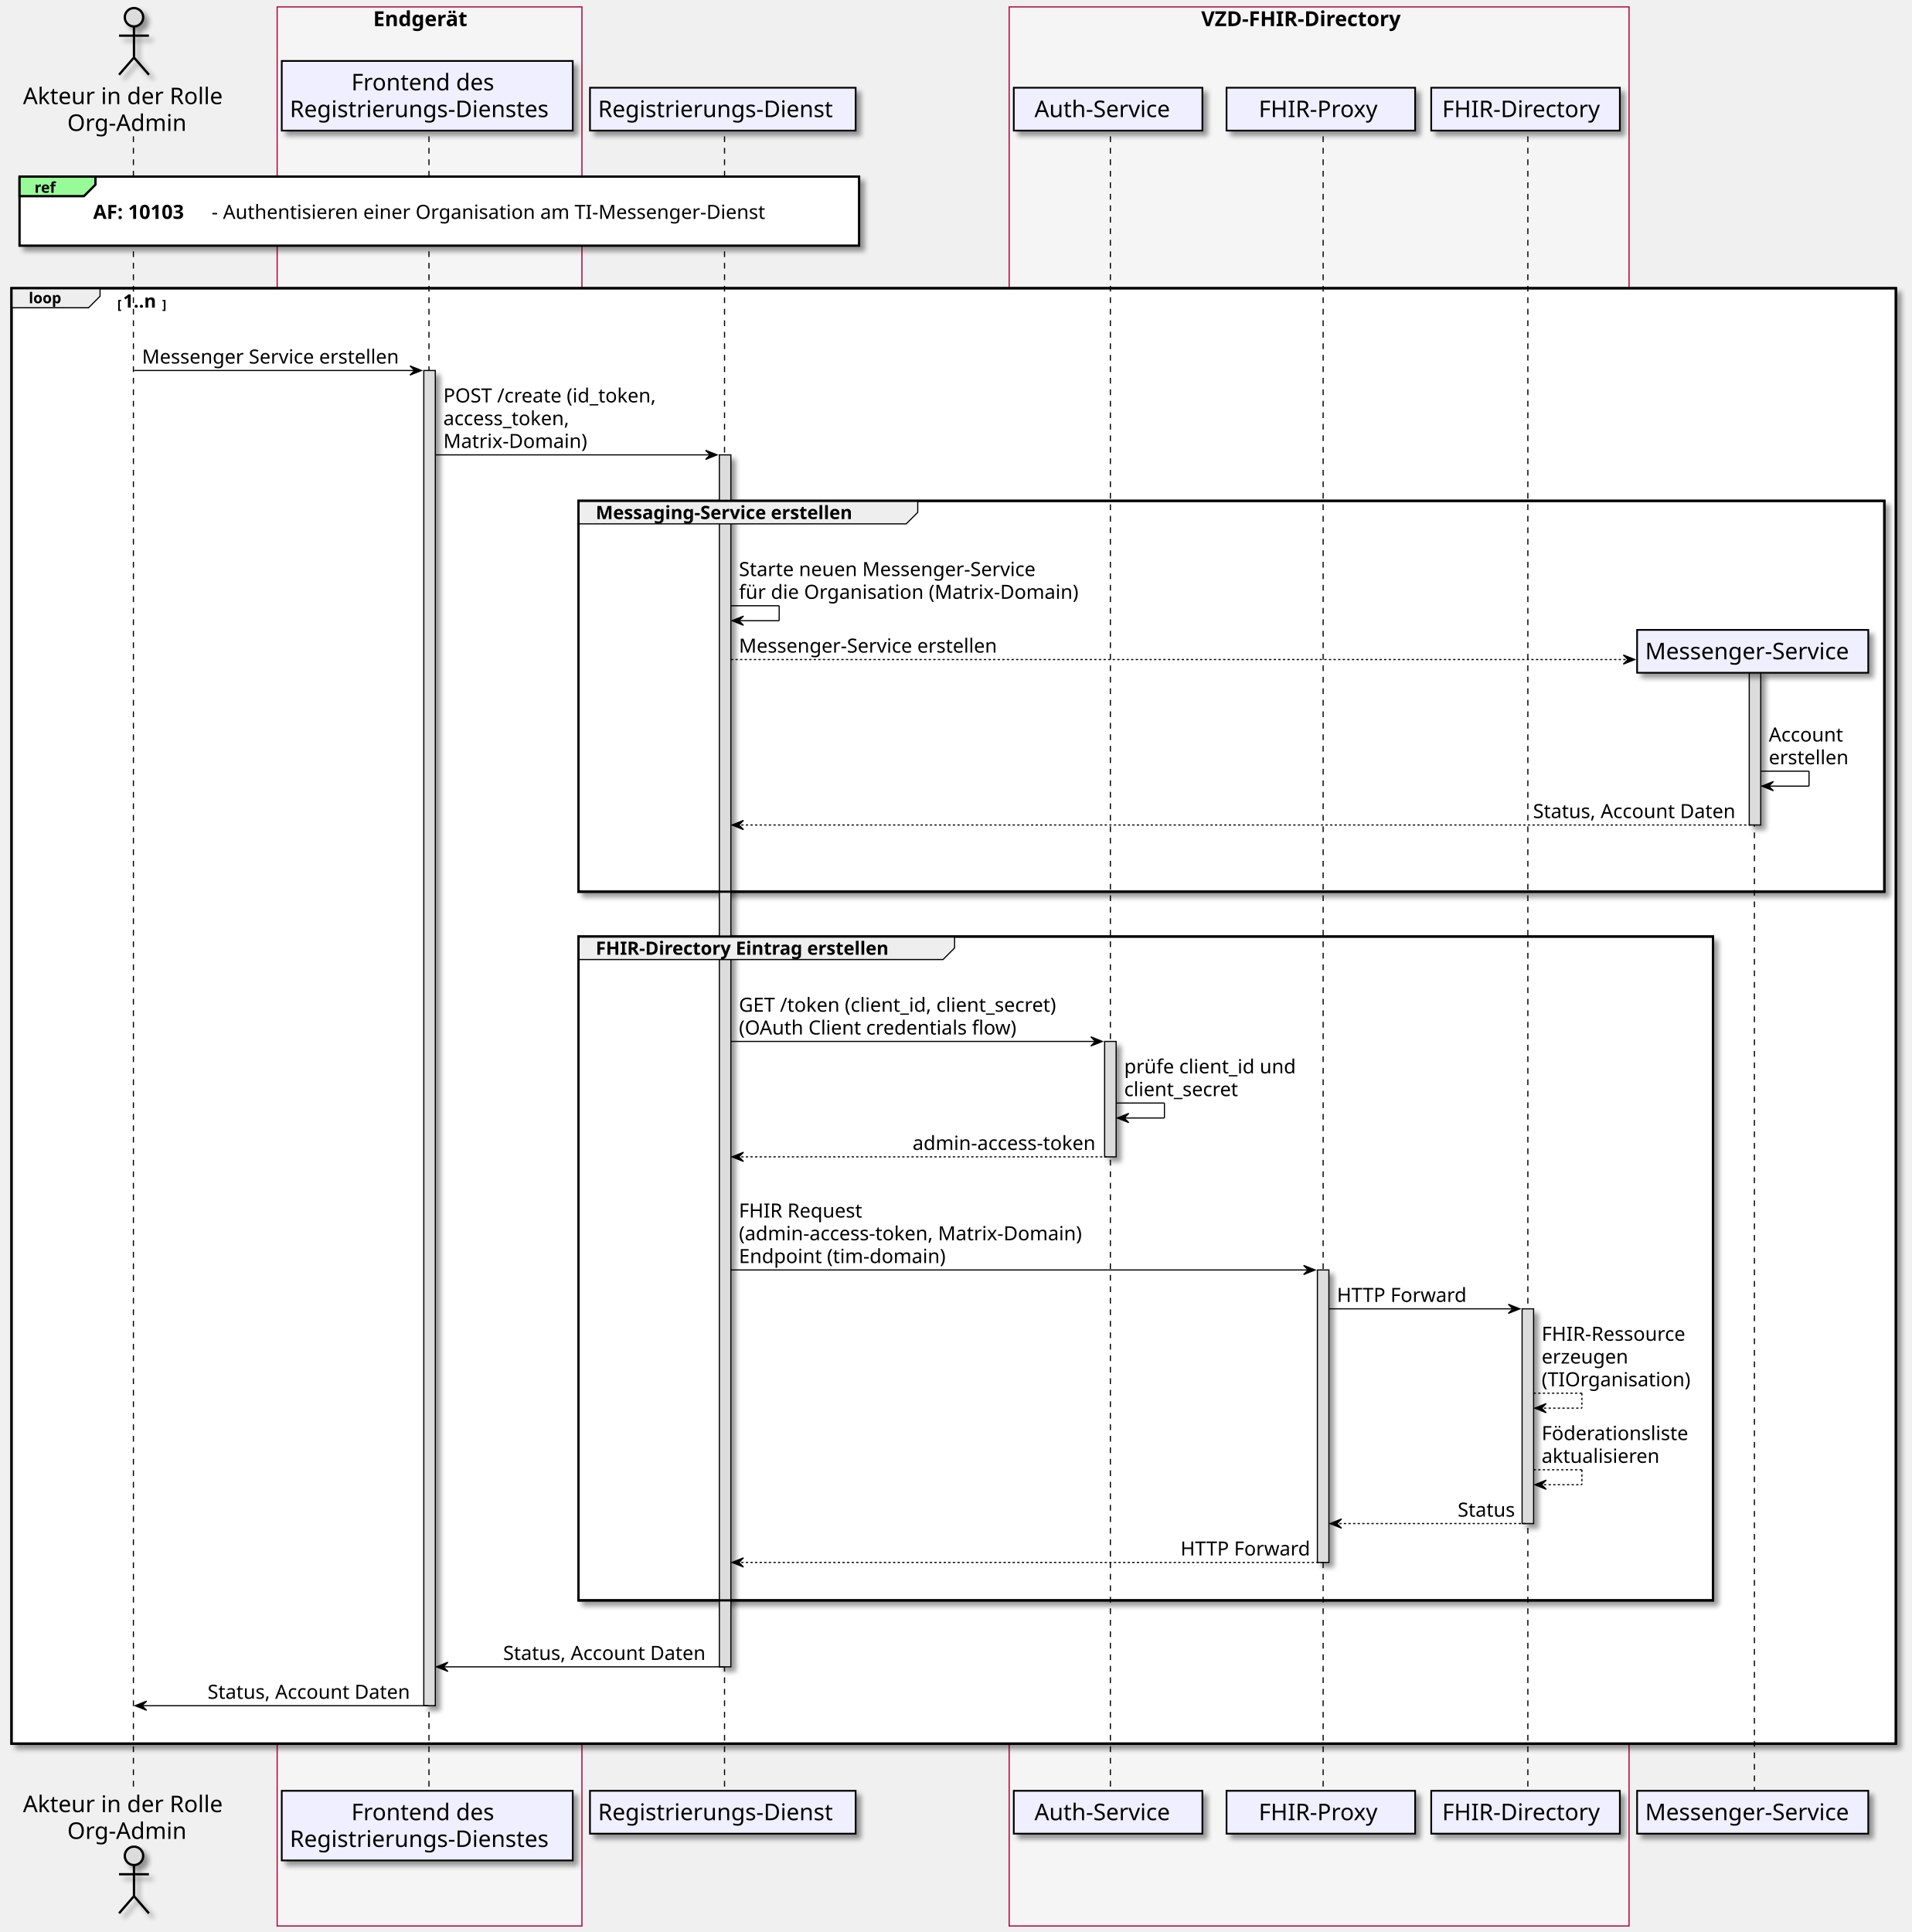
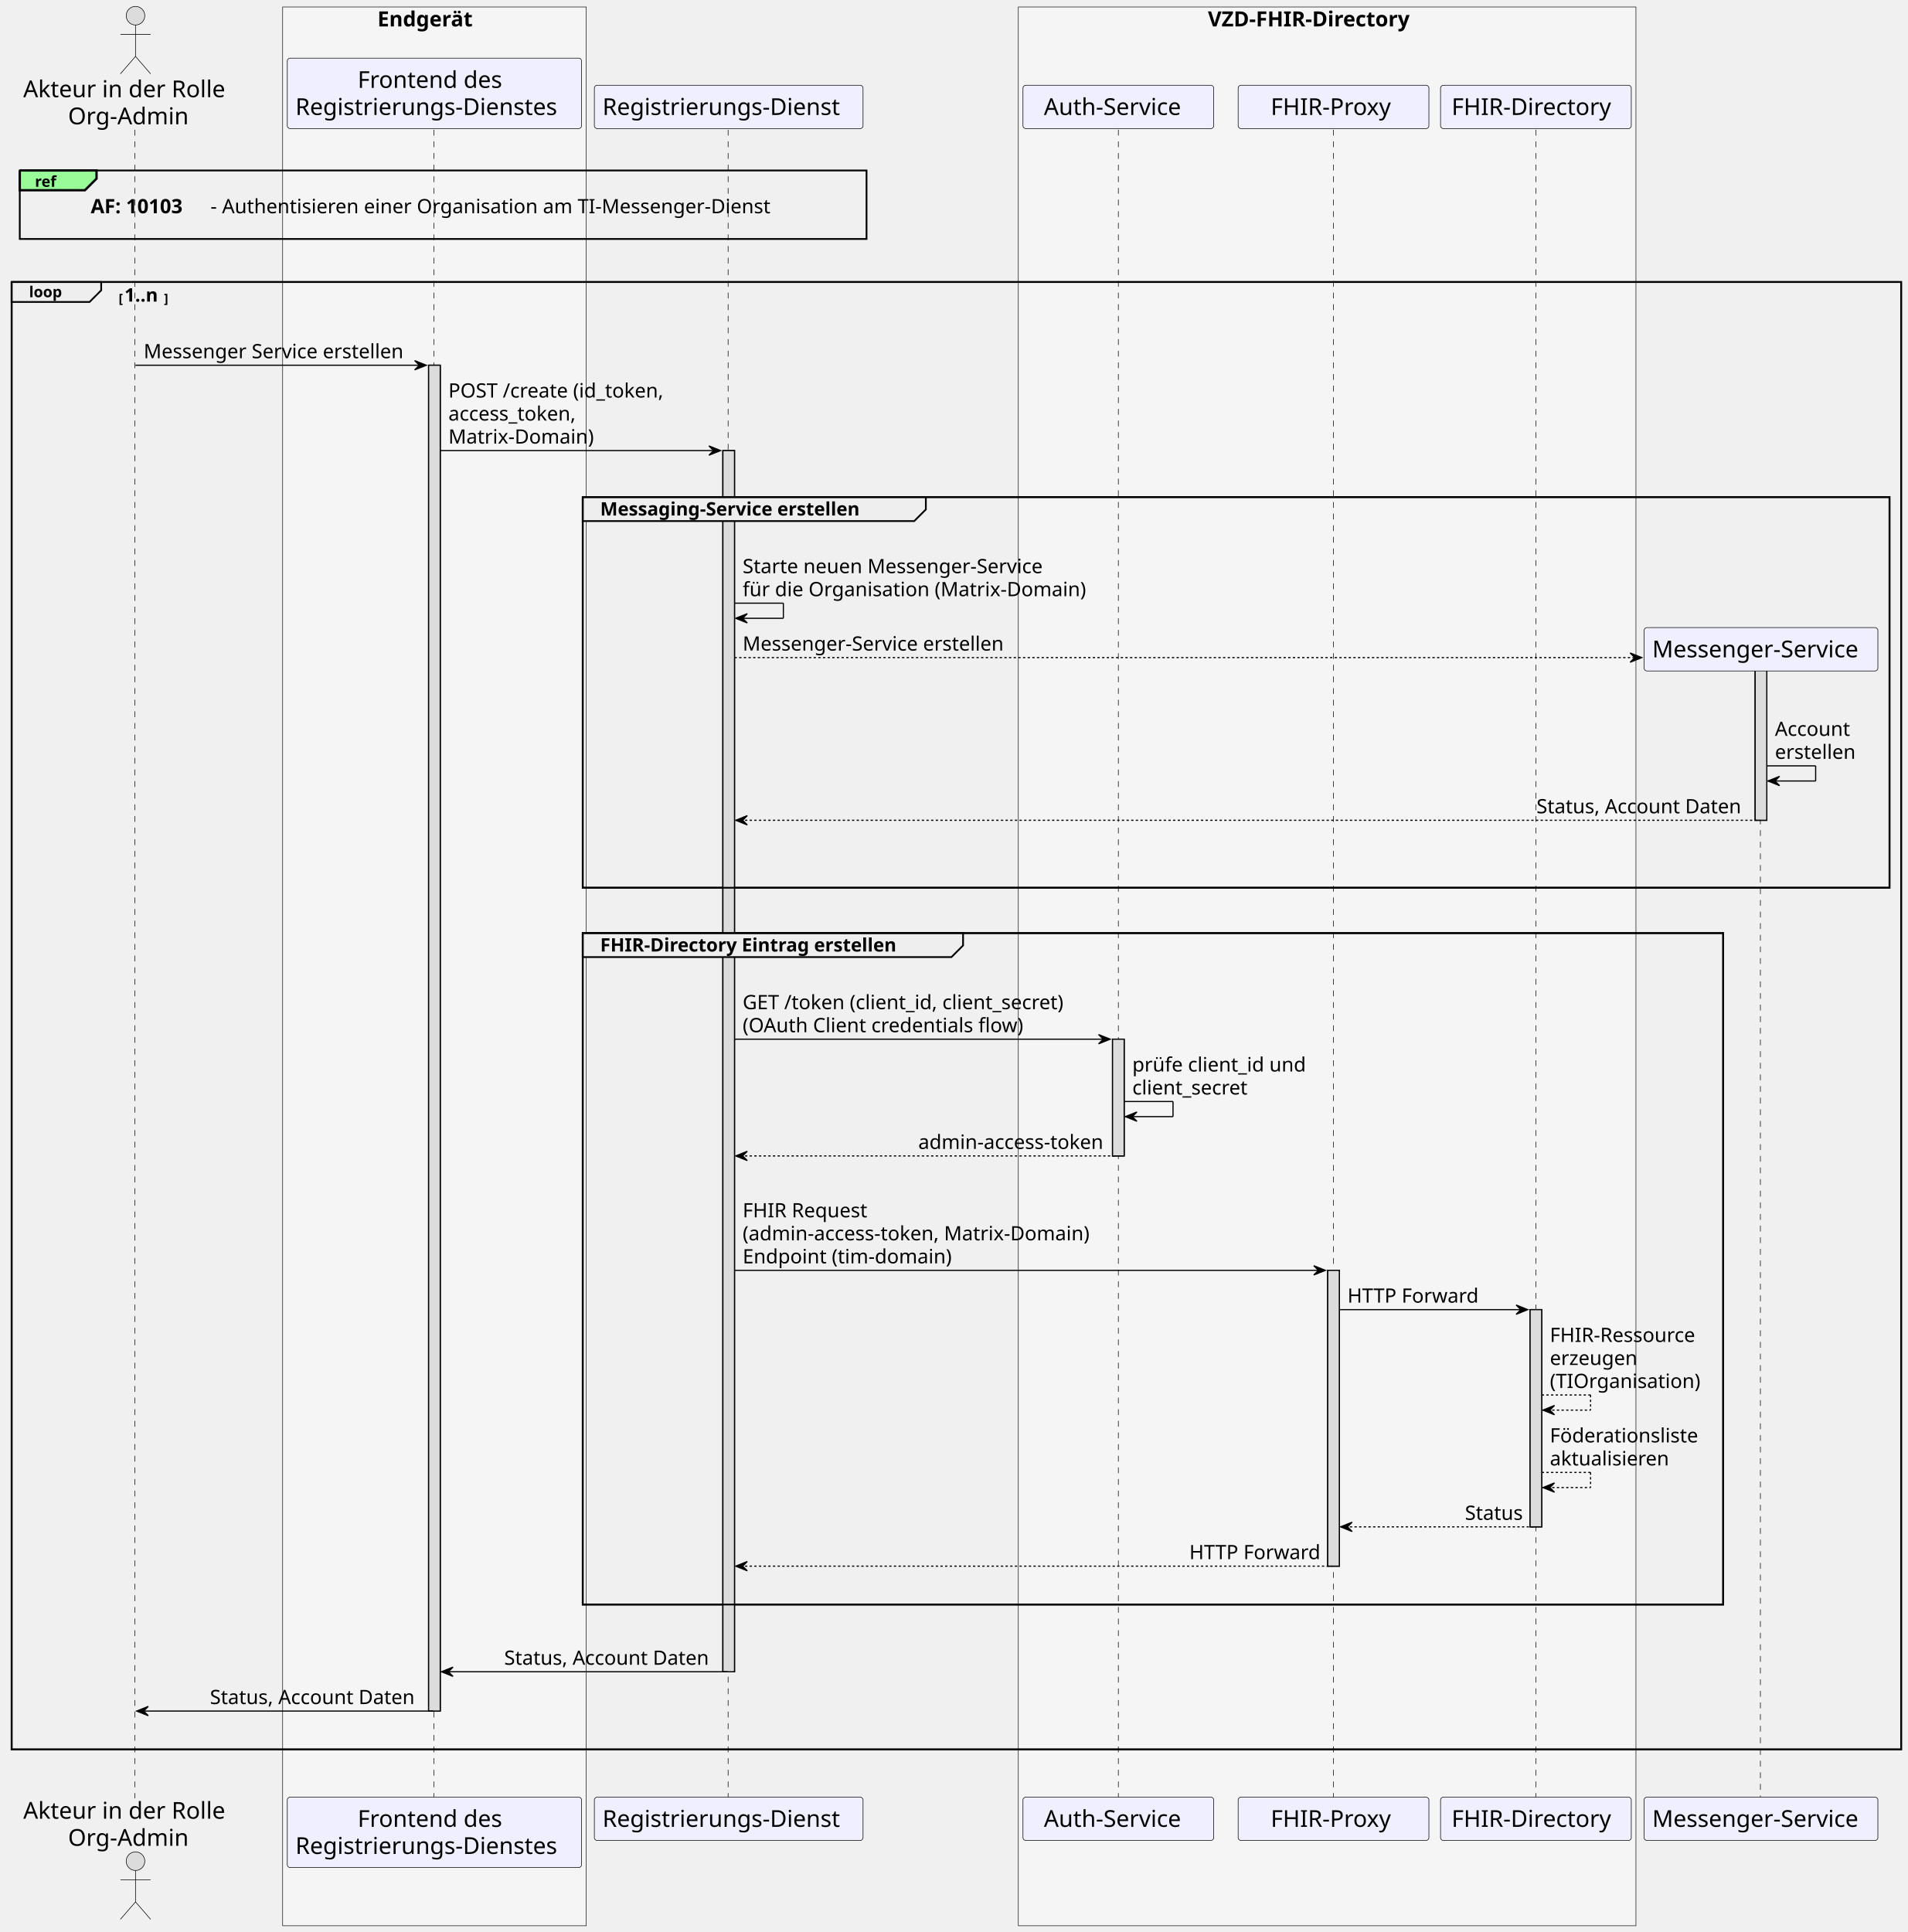
- <svg xmlns="http://www.w3.org/2000/svg" contentScriptType="application/ecmascript" contentStyleType="text/css" height="1680px" preserveAspectRatio="none" style="width:1662px;height:1680px;background:#FFFFFF;" version="1.1" viewBox="0 0 1662 1680" width="1662px" zoomAndPan="magnify">
-   <defs>
-     <filter height="300%" id="f7dx3w3214qzn" width="300%" x="-1" y="-1">
-       <feGaussianBlur result="blurOut" stdDeviation="2.0" />
-       <feColorMatrix in="blurOut" result="blurOut2" type="matrix" values="0 0 0 0 0 0 0 0 0 0 0 0 0 0 0 0 0 0 .4 0" />
-       <feOffset dx="4.0" dy="4.0" in="blurOut2" result="blurOut3" />
-       <feBlend in="SourceGraphic" in2="blurOut3" mode="normal" />
-     </filter>
-   </defs>
+ <svg xmlns="http://www.w3.org/2000/svg" contentStyleType="text/css" height="1661px" preserveAspectRatio="none" style="width:1640px;height:1661px;background:#FFFFFF;" version="1.1" viewBox="0 0 1640 1661" width="1640px" zoomAndPan="magnify">
+   <defs />
  <g>
-     <rect fill="#F5F5F5" height="1668.773" style="stroke:#A80036;stroke-width:1.0;" width="265" x="241" y="6" />
+     <rect fill="#F5F5F5" height="1649.609" style="stroke:#181818;stroke-width:0.5;" width="261" x="243" y="6" />
    <text fill="#000000" font-family="sans-serif" font-size="18" font-weight="bold" lengthAdjust="spacing" textLength="93" x="324.5" y="22.708">Endgerät</text>
-     <text fill="#000000" font-family="sans-serif" font-size="13" font-weight="bold" lengthAdjust="spacing" textLength="0" x="422.5" y="23.887" />
-     <rect fill="#F5F5F5" height="1668.773" style="stroke:#A80036;stroke-width:1.0;" width="539" x="877.5" y="6" />
-     <text fill="#000000" font-family="sans-serif" font-size="18" font-weight="bold" lengthAdjust="spacing" textLength="200" x="1044.5" y="22.708">VZD-FHIR-Directory</text>
-     <text fill="#000000" font-family="sans-serif" font-size="13" font-weight="bold" lengthAdjust="spacing" textLength="0" x="1249.5" y="23.887" />
-     <rect fill="#DCDCDC" filter="url(#f7dx3w3214qzn)" height="1161.047" style="stroke:#000000;stroke-width:1.0;" width="10" x="368.5" y="322.164" />
-     <rect fill="#DCDCDC" filter="url(#f7dx3w3214qzn)" height="1053.891" style="stroke:#000000;stroke-width:1.0;" width="10" x="625.5" y="395.531" />
-     <rect fill="#DCDCDC" filter="url(#f7dx3w3214qzn)" height="100.367" style="stroke:#000000;stroke-width:1.0;" width="10" x="960.5" y="905.586" />
-     <rect fill="#DCDCDC" filter="url(#f7dx3w3214qzn)" height="254.312" style="stroke:#000000;stroke-width:1.0;" width="10" x="1145.5" y="1104.32" />
-     <rect fill="#DCDCDC" filter="url(#f7dx3w3214qzn)" height="186.734" style="stroke:#000000;stroke-width:1.0;" width="10" x="1323.5" y="1138.109" />
-     <rect fill="#DCDCDC" filter="url(#f7dx3w3214qzn)" height="133.859" style="stroke:#000000;stroke-width:1.0;" width="10" x="1521" y="583.523" />
-     <rect fill="#FFFFFF" filter="url(#f7dx3w3214qzn)" height="1265.594" style="stroke:#000000;stroke-width:2.0;" width="1638.5" x="10" y="250.617" />
-     <rect fill="#FFFFFF" filter="url(#f7dx3w3214qzn)" height="339.852" style="stroke:#000000;stroke-width:2.0;" width="1135.5" x="503" y="435.531" />
-     <rect fill="#FFFFFF" filter="url(#f7dx3w3214qzn)" height="577.25" style="stroke:#000000;stroke-width:2.0;" width="986.5" x="503" y="814.383" />
-     <line style="stroke:#000000;stroke-width:1.0;stroke-dasharray:5.0,5.0;" x1="116" x2="116" y1="118.562" y2="1558.211" />
-     <line style="stroke:#000000;stroke-width:1.0;stroke-dasharray:5.0,5.0;" x1="373" x2="373" y1="118.562" y2="1558.211" />
-     <line style="stroke:#000000;stroke-width:1.0;stroke-dasharray:5.0,5.0;" x1="630" x2="630" y1="118.562" y2="1558.211" />
-     <line style="stroke:#000000;stroke-width:1.0;stroke-dasharray:5.0,5.0;" x1="965.5" x2="965.5" y1="118.562" y2="1558.211" />
-     <line style="stroke:#000000;stroke-width:1.0;stroke-dasharray:5.0,5.0;" x1="1150.5" x2="1150.5" y1="118.562" y2="1558.211" />
-     <line style="stroke:#000000;stroke-width:1.0;stroke-dasharray:5.0,5.0;" x1="1328.5" x2="1328.5" y1="118.562" y2="1558.211" />
-     <line style="stroke:#000000;stroke-width:1.0;stroke-dasharray:5.0,5.0;" x1="1525.5" x2="1525.5" y1="583.875" y2="1558.211" />
-     <text fill="#000000" font-family="Aapex" font-size="20" lengthAdjust="spacing" textLength="187" x="20" y="90.564">Akteur in der Rolle</text>
-     <text fill="#000000" font-family="Aapex" font-size="20" lengthAdjust="spacing" textLength="110" x="58.5" y="113.846">Org-Admin</text>
-     <ellipse cx="116.5" cy="15" fill="#DCDCDC" filter="url(#f7dx3w3214qzn)" rx="8" ry="8" style="stroke:#000000;stroke-width:2.0;" />
-     <path d="M116.5,23 L116.5,50 M103.5,31 L129.5,31 M116.5,50 L103.5,65 M116.5,50 L129.5,65 " fill="none" filter="url(#f7dx3w3214qzn)" style="stroke:#000000;stroke-width:2.0;" />
-     <text fill="#000000" font-family="Aapex" font-size="20" lengthAdjust="spacing" textLength="187" x="20" y="1575.775">Akteur in der Rolle</text>
-     <text fill="#000000" font-family="Aapex" font-size="20" lengthAdjust="spacing" textLength="110" x="58.5" y="1599.057">Org-Admin</text>
-     <ellipse cx="116.5" cy="1613.773" fill="#DCDCDC" filter="url(#f7dx3w3214qzn)" rx="8" ry="8" style="stroke:#000000;stroke-width:2.0;" />
-     <path d="M116.5,1621.773 L116.5,1648.773 M103.5,1629.773 L129.5,1629.773 M116.5,1648.773 L103.5,1663.773 M116.5,1648.773 L129.5,1663.773 " fill="none" filter="url(#f7dx3w3214qzn)" style="stroke:#000000;stroke-width:2.0;" />
-     <rect fill="#EFEFFF" filter="url(#f7dx3w3214qzn)" height="60.562" style="stroke:#000000;stroke-width:1.5;" width="253" x="245" y="53" />
-     <text fill="#000000" font-family="Impact" font-size="20" lengthAdjust="spacing" textLength="132" x="305.5" y="78.564">Frontend des</text>
-     <text fill="#000000" font-family="Impact" font-size="20" lengthAdjust="spacing" textLength="239" x="252" y="101.846">Registrierungs-Dienstes</text>
-     <rect fill="#EFEFFF" filter="url(#f7dx3w3214qzn)" height="60.562" style="stroke:#000000;stroke-width:1.5;" width="253" x="245" y="1557.211" />
-     <text fill="#000000" font-family="Impact" font-size="20" lengthAdjust="spacing" textLength="132" x="305.5" y="1582.775">Frontend des</text>
-     <text fill="#000000" font-family="Impact" font-size="20" lengthAdjust="spacing" textLength="239" x="252" y="1606.057">Registrierungs-Dienstes</text>
-     <rect fill="#EFEFFF" filter="url(#f7dx3w3214qzn)" height="37.281" style="stroke:#000000;stroke-width:1.5;" width="231" x="513" y="76.281" />
-     <text fill="#000000" font-family="Impact" font-size="20" lengthAdjust="spacing" textLength="217" x="520" y="101.846">Registrierungs-Dienst</text>
-     <rect fill="#EFEFFF" filter="url(#f7dx3w3214qzn)" height="37.281" style="stroke:#000000;stroke-width:1.5;" width="231" x="513" y="1557.211" />
-     <text fill="#000000" font-family="Impact" font-size="20" lengthAdjust="spacing" textLength="217" x="520" y="1582.775">Registrierungs-Dienst</text>
-     <rect fill="#EFEFFF" filter="url(#f7dx3w3214qzn)" height="37.281" style="stroke:#000000;stroke-width:1.5;" width="164" x="881.5" y="76.281" />
-     <text fill="#000000" font-family="Impact" font-size="20" lengthAdjust="spacing" textLength="128" x="899.5" y="101.846">Auth-Service</text>
-     <rect fill="#EFEFFF" filter="url(#f7dx3w3214qzn)" height="37.281" style="stroke:#000000;stroke-width:1.5;" width="164" x="881.5" y="1557.211" />
-     <text fill="#000000" font-family="Impact" font-size="20" lengthAdjust="spacing" textLength="128" x="899.5" y="1582.775">Auth-Service</text>
-     <rect fill="#EFEFFF" filter="url(#f7dx3w3214qzn)" height="37.281" style="stroke:#000000;stroke-width:1.5;" width="164" x="1066.5" y="76.281" />
-     <text fill="#000000" font-family="Impact" font-size="20" lengthAdjust="spacing" textLength="108" x="1094.5" y="101.846">FHIR-Proxy</text>
-     <rect fill="#EFEFFF" filter="url(#f7dx3w3214qzn)" height="37.281" style="stroke:#000000;stroke-width:1.5;" width="164" x="1066.5" y="1557.211" />
-     <text fill="#000000" font-family="Impact" font-size="20" lengthAdjust="spacing" textLength="108" x="1094.5" y="1582.775">FHIR-Proxy</text>
-     <rect fill="#EFEFFF" filter="url(#f7dx3w3214qzn)" height="37.281" style="stroke:#000000;stroke-width:1.5;" width="164" x="1244.5" y="76.281" />
-     <text fill="#000000" font-family="Impact" font-size="20" lengthAdjust="spacing" textLength="145" x="1254" y="101.846">FHIR-Directory</text>
-     <rect fill="#EFEFFF" filter="url(#f7dx3w3214qzn)" height="37.281" style="stroke:#000000;stroke-width:1.5;" width="164" x="1244.5" y="1557.211" />
-     <text fill="#000000" font-family="Impact" font-size="20" lengthAdjust="spacing" textLength="145" x="1254" y="1582.775">FHIR-Directory</text>
-     <rect fill="#EFEFFF" filter="url(#f7dx3w3214qzn)" height="37.281" style="stroke:#000000;stroke-width:1.5;" width="201" x="1423.5" y="1557.211" />
-     <text fill="#000000" font-family="Impact" font-size="20" lengthAdjust="spacing" textLength="187" x="1430.5" y="1582.775">Messenger-Service</text>
-     <rect fill="#DCDCDC" filter="url(#f7dx3w3214qzn)" height="1161.047" style="stroke:#000000;stroke-width:1.0;" width="10" x="368.5" y="322.164" />
-     <rect fill="#DCDCDC" filter="url(#f7dx3w3214qzn)" height="1053.891" style="stroke:#000000;stroke-width:1.0;" width="10" x="625.5" y="395.531" />
-     <rect fill="#DCDCDC" filter="url(#f7dx3w3214qzn)" height="100.367" style="stroke:#000000;stroke-width:1.0;" width="10" x="960.5" y="905.586" />
-     <rect fill="#DCDCDC" filter="url(#f7dx3w3214qzn)" height="254.312" style="stroke:#000000;stroke-width:1.0;" width="10" x="1145.5" y="1104.32" />
-     <rect fill="#DCDCDC" filter="url(#f7dx3w3214qzn)" height="186.734" style="stroke:#000000;stroke-width:1.0;" width="10" x="1323.5" y="1138.109" />
-     <rect fill="#DCDCDC" filter="url(#f7dx3w3214qzn)" height="133.859" style="stroke:#000000;stroke-width:1.0;" width="10" x="1521" y="583.523" />
-     <rect fill="#FFFFFF" filter="url(#f7dx3w3214qzn)" height="60.055" style="stroke:#000000;stroke-width:2.0;" width="730" x="17" y="153.562" />
-     <path d="M17,153.562 L83,153.562 L83,160.562 L73,170.562 L17,170.562 L17,153.562 " fill="#98FB98" style="stroke:#000000;stroke-width:2.0;" />
-     <text fill="#000000" font-family="sans-serif" font-size="13" font-weight="bold" lengthAdjust="spacing" textLength="21" x="30" y="167.629">ref</text>
-     <text fill="#000000" font-family="sans-serif" font-size="17" font-weight="bold" lengthAdjust="spacing" textLength="98" x="81" y="190.342">AF: 10103</text>
-     <text fill="#000000" font-family="sans-serif" font-size="17" lengthAdjust="spacing" textLength="503" x="184" y="190.342">- Authentisieren einer Organisation am TI-Messenger-Dienst</text>
-     <text fill="#000000" font-family="sans-serif" font-size="13" lengthAdjust="spacing" textLength="0" x="85" y="206.418" />
-     <path d="M10,250.617 L87,250.617 L87,257.617 L77,267.617 L10,267.617 L10,250.617 " fill="#EEEEEE" style="stroke:#000000;stroke-width:1.0;" />
-     <rect fill="none" height="1265.594" style="stroke:#000000;stroke-width:2.0;" width="1638.5" x="10" y="250.617" />
-     <text fill="#000000" font-family="sans-serif" font-size="13" font-weight="bold" lengthAdjust="spacing" textLength="32" x="25" y="263.684">loop</text>
-     <text fill="#000000" font-family="sans-serif" font-size="11" font-weight="bold" lengthAdjust="spacing" textLength="5" x="102" y="268.648">[</text>
-     <text fill="#000000" font-family="sans-serif" font-size="16" font-weight="bold" lengthAdjust="spacing" textLength="34" x="107" y="267.469">1..n</text>
-     <text fill="#000000" font-family="sans-serif" font-size="11" font-weight="bold" lengthAdjust="spacing" textLength="5" x="141" y="268.648">]</text>
-     <polygon fill="#000000" points="356.5,318.164,366.5,322.164,356.5,326.164,360.5,322.164" style="stroke:#000000;stroke-width:1.0;" />
-     <line style="stroke:#000000;stroke-width:1.0;" x1="116.5" x2="362.5" y1="322.164" y2="322.164" />
-     <text fill="#000000" font-family="sans-serif" font-size="17" lengthAdjust="spacing" textLength="233" x="123.5" y="316.155">Messenger Service erstellen</text>
-     <polygon fill="#000000" points="613.5,391.531,623.5,395.531,613.5,399.531,617.5,395.531" style="stroke:#000000;stroke-width:1.0;" />
-     <line style="stroke:#000000;stroke-width:1.0;" x1="378.5" x2="619.5" y1="395.531" y2="395.531" />
-     <text fill="#000000" font-family="sans-serif" font-size="17" lengthAdjust="spacing" textLength="196" x="385.5" y="349.944">POST /create (id_token,</text>
-     <text fill="#000000" font-family="sans-serif" font-size="17" lengthAdjust="spacing" textLength="114" x="385.5" y="369.733">access_token,</text>
-     <text fill="#000000" font-family="sans-serif" font-size="17" lengthAdjust="spacing" textLength="133" x="385.5" y="389.522">Matrix-Domain)</text>
-     <path d="M503,435.531 L798,435.531 L798,445.531 L788,455.531 L503,455.531 L503,435.531 " fill="#EEEEEE" style="stroke:#000000;stroke-width:1.0;" />
-     <rect fill="none" height="339.852" style="stroke:#000000;stroke-width:2.0;" width="1135.5" x="503" y="435.531" />
-     <text fill="#000000" font-family="sans-serif" font-size="16" font-weight="bold" lengthAdjust="spacing" textLength="250" x="518" y="451.383">Messaging-Service erstellen</text>
-     <line style="stroke:#000000;stroke-width:1.0;" x1="635.5" x2="677.5" y1="526.734" y2="526.734" />
-     <line style="stroke:#000000;stroke-width:1.0;" x1="677.5" x2="677.5" y1="526.734" y2="539.734" />
-     <line style="stroke:#000000;stroke-width:1.0;" x1="636.5" x2="677.5" y1="539.734" y2="539.734" />
-     <polygon fill="#000000" points="646.5,535.734,636.5,539.734,646.5,543.734,642.5,539.734" style="stroke:#000000;stroke-width:1.0;" />
-     <text fill="#000000" font-family="sans-serif" font-size="17" lengthAdjust="spacing" textLength="271" x="642.5" y="500.936">Starte neuen Messenger-Service</text>
-     <text fill="#000000" font-family="sans-serif" font-size="17" lengthAdjust="spacing" textLength="311" x="642.5" y="520.725">für die Organisation (Matrix-Domain)</text>
-     <polygon fill="#000000" points="1411.5,569.523,1421.5,573.523,1411.5,577.523,1415.5,573.523" style="stroke:#000000;stroke-width:1.0;" />
-     <line style="stroke:#000000;stroke-width:1.0;stroke-dasharray:2.0,2.0;" x1="635.5" x2="1417.5" y1="573.523" y2="573.523" />
-     <text fill="#000000" font-family="sans-serif" font-size="17" lengthAdjust="spacing" textLength="234" x="642.5" y="567.514">Messenger-Service erstellen</text>
-     <rect fill="#EFEFFF" filter="url(#f7dx3w3214qzn)" height="37.281" style="stroke:#000000;stroke-width:1.5;" width="201" x="1423.5" y="547.734" />
-     <text fill="#000000" font-family="Impact" font-size="20" lengthAdjust="spacing" textLength="187" x="1430.5" y="573.299">Messenger-Service</text>
-     <line style="stroke:#000000;stroke-width:1.0;" x1="1531" x2="1573" y1="670.594" y2="670.594" />
-     <line style="stroke:#000000;stroke-width:1.0;" x1="1573" x2="1573" y1="670.594" y2="683.594" />
-     <line style="stroke:#000000;stroke-width:1.0;" x1="1532" x2="1573" y1="683.594" y2="683.594" />
-     <polygon fill="#000000" points="1542,679.594,1532,683.594,1542,687.594,1538,683.594" style="stroke:#000000;stroke-width:1.0;" />
-     <text fill="#000000" font-family="sans-serif" font-size="17" lengthAdjust="spacing" textLength="66" x="1538" y="644.795">Account</text>
-     <text fill="#000000" font-family="sans-serif" font-size="17" lengthAdjust="spacing" textLength="73" x="1538" y="664.585">erstellen</text>
-     <polygon fill="#000000" points="646.5,713.383,636.5,717.383,646.5,721.383,642.5,717.383" style="stroke:#000000;stroke-width:1.0;" />
-     <line style="stroke:#000000;stroke-width:1.0;stroke-dasharray:2.0,2.0;" x1="640.5" x2="1525" y1="717.383" y2="717.383" />
-     <text fill="#000000" font-family="sans-serif" font-size="17" lengthAdjust="spacing" textLength="186" x="1333" y="711.374">Status, Account Daten</text>
-     <path d="M503,814.383 L830,814.383 L830,824.383 L820,834.383 L503,834.383 L503,814.383 " fill="#EEEEEE" style="stroke:#000000;stroke-width:1.0;" />
-     <rect fill="none" height="577.25" style="stroke:#000000;stroke-width:2.0;" width="986.5" x="503" y="814.383" />
-     <text fill="#000000" font-family="sans-serif" font-size="16" font-weight="bold" lengthAdjust="spacing" textLength="282" x="518" y="830.234">FHIR-Directory Eintrag erstellen</text>
-     <polygon fill="#000000" points="948.5,901.586,958.5,905.586,948.5,909.586,952.5,905.586" style="stroke:#000000;stroke-width:1.0;" />
-     <line style="stroke:#000000;stroke-width:1.0;" x1="635.5" x2="954.5" y1="905.586" y2="905.586" />
-     <text fill="#000000" font-family="sans-serif" font-size="17" lengthAdjust="spacing" textLength="297" x="642.5" y="879.788">GET /token (client_id, client_secret)</text>
-     <text fill="#000000" font-family="sans-serif" font-size="17" lengthAdjust="spacing" textLength="259" x="642.5" y="899.577">(OAuth Client credentials flow)</text>
-     <line style="stroke:#000000;stroke-width:1.0;" x1="970.5" x2="1012.5" y1="959.164" y2="959.164" />
-     <line style="stroke:#000000;stroke-width:1.0;" x1="1012.5" x2="1012.5" y1="959.164" y2="972.164" />
-     <line style="stroke:#000000;stroke-width:1.0;" x1="971.5" x2="1012.5" y1="972.164" y2="972.164" />
-     <polygon fill="#000000" points="981.5,968.164,971.5,972.164,981.5,976.164,977.5,972.164" style="stroke:#000000;stroke-width:1.0;" />
-     <text fill="#000000" font-family="sans-serif" font-size="17" lengthAdjust="spacing" textLength="156" x="977.5" y="933.366">prüfe client_id und</text>
-     <text fill="#000000" font-family="sans-serif" font-size="17" lengthAdjust="spacing" textLength="105" x="977.5" y="953.155">client_secret</text>
-     <polygon fill="#000000" points="646.5,1001.953,636.5,1005.953,646.5,1009.953,642.5,1005.953" style="stroke:#000000;stroke-width:1.0;" />
-     <line style="stroke:#000000;stroke-width:1.0;stroke-dasharray:2.0,2.0;" x1="640.5" x2="964.5" y1="1005.953" y2="1005.953" />
-     <text fill="#000000" font-family="sans-serif" font-size="17" lengthAdjust="spacing" textLength="165" x="793.5" y="999.944">admin-access-token</text>
-     <polygon fill="#000000" points="1133.5,1100.32,1143.5,1104.32,1133.5,1108.32,1137.5,1104.32" style="stroke:#000000;stroke-width:1.0;" />
-     <line style="stroke:#000000;stroke-width:1.0;" x1="635.5" x2="1139.5" y1="1104.32" y2="1104.32" />
-     <text fill="#000000" font-family="sans-serif" font-size="17" lengthAdjust="spacing" textLength="114" x="642.5" y="1058.733">FHIR Request</text>
-     <text fill="#000000" font-family="sans-serif" font-size="17" lengthAdjust="spacing" textLength="315" x="642.5" y="1078.522">(admin-access-token, Matrix-Domain)</text>
-     <text fill="#000000" font-family="sans-serif" font-size="17" lengthAdjust="spacing" textLength="192" x="642.5" y="1098.311">Endpoint (tim-domain)</text>
-     <polygon fill="#000000" points="1311.5,1134.109,1321.5,1138.109,1311.5,1142.109,1315.5,1138.109" style="stroke:#000000;stroke-width:1.0;" />
-     <line style="stroke:#000000;stroke-width:1.0;" x1="1155.5" x2="1317.5" y1="1138.109" y2="1138.109" />
-     <text fill="#000000" font-family="sans-serif" font-size="17" lengthAdjust="spacing" textLength="117" x="1162.5" y="1132.1">HTTP Forward</text>
-     <line style="stroke:#000000;stroke-width:1.0;stroke-dasharray:2.0,2.0;" x1="1333.5" x2="1375.5" y1="1211.477" y2="1211.477" />
-     <line style="stroke:#000000;stroke-width:1.0;stroke-dasharray:2.0,2.0;" x1="1375.5" x2="1375.5" y1="1211.477" y2="1224.477" />
-     <line style="stroke:#000000;stroke-width:1.0;stroke-dasharray:2.0,2.0;" x1="1334.5" x2="1375.5" y1="1224.477" y2="1224.477" />
-     <polygon fill="#000000" points="1344.5,1220.477,1334.5,1224.477,1344.5,1228.477,1340.5,1224.477" style="stroke:#000000;stroke-width:1.0;" />
-     <text fill="#000000" font-family="sans-serif" font-size="17" lengthAdjust="spacing" textLength="131" x="1340.5" y="1165.889">FHIR-Ressource</text>
-     <text fill="#000000" font-family="sans-serif" font-size="17" lengthAdjust="spacing" textLength="77" x="1340.5" y="1185.678">erzeugen</text>
-     <text fill="#000000" font-family="sans-serif" font-size="17" lengthAdjust="spacing" textLength="137" x="1340.5" y="1205.467">(TIOrganisation)</text>
-     <line style="stroke:#000000;stroke-width:1.0;stroke-dasharray:2.0,2.0;" x1="1333.5" x2="1375.5" y1="1278.055" y2="1278.055" />
-     <line style="stroke:#000000;stroke-width:1.0;stroke-dasharray:2.0,2.0;" x1="1375.5" x2="1375.5" y1="1278.055" y2="1291.055" />
-     <line style="stroke:#000000;stroke-width:1.0;stroke-dasharray:2.0,2.0;" x1="1334.5" x2="1375.5" y1="1291.055" y2="1291.055" />
-     <polygon fill="#000000" points="1344.5,1287.055,1334.5,1291.055,1344.5,1295.055,1340.5,1291.055" style="stroke:#000000;stroke-width:1.0;" />
-     <text fill="#000000" font-family="sans-serif" font-size="17" lengthAdjust="spacing" textLength="133" x="1340.5" y="1252.256">Föderationsliste</text>
-     <text fill="#000000" font-family="sans-serif" font-size="17" lengthAdjust="spacing" textLength="109" x="1340.5" y="1272.045">aktualisieren</text>
-     <polygon fill="#000000" points="1166.5,1320.844,1156.5,1324.844,1166.5,1328.844,1162.5,1324.844" style="stroke:#000000;stroke-width:1.0;" />
-     <line style="stroke:#000000;stroke-width:1.0;stroke-dasharray:2.0,2.0;" x1="1160.5" x2="1327.5" y1="1324.844" y2="1324.844" />
-     <text fill="#000000" font-family="sans-serif" font-size="17" lengthAdjust="spacing" textLength="54" x="1267.5" y="1318.834">Status</text>
-     <polygon fill="#000000" points="646.5,1354.633,636.5,1358.633,646.5,1362.633,642.5,1358.633" style="stroke:#000000;stroke-width:1.0;" />
-     <line style="stroke:#000000;stroke-width:1.0;stroke-dasharray:2.0,2.0;" x1="640.5" x2="1149.5" y1="1358.633" y2="1358.633" />
-     <text fill="#000000" font-family="sans-serif" font-size="17" lengthAdjust="spacing" textLength="117" x="1026.5" y="1352.623">HTTP Forward</text>
-     <polygon fill="#000000" points="389.5,1445.422,379.5,1449.422,389.5,1453.422,385.5,1449.422" style="stroke:#000000;stroke-width:1.0;" />
-     <line style="stroke:#000000;stroke-width:1.0;" x1="383.5" x2="629.5" y1="1449.422" y2="1449.422" />
-     <text fill="#000000" font-family="sans-serif" font-size="17" lengthAdjust="spacing" textLength="186" x="437.5" y="1443.413">Status, Account Daten</text>
-     <polygon fill="#000000" points="127.5,1479.211,117.5,1483.211,127.5,1487.211,123.5,1483.211" style="stroke:#000000;stroke-width:1.0;" />
-     <line style="stroke:#000000;stroke-width:1.0;" x1="121.5" x2="372.5" y1="1483.211" y2="1483.211" />
-     <text fill="#000000" font-family="sans-serif" font-size="17" lengthAdjust="spacing" textLength="186" x="180.5" y="1477.202">Status, Account Daten</text>
+     <text fill="#000000" font-family="sans-serif" font-size="13" font-weight="bold" lengthAdjust="spacing" textLength="5" x="417.5" y="23.887"> </text>
+     <rect fill="#F5F5F5" height="1649.609" style="stroke:#181818;stroke-width:0.5;" width="531" x="875.5" y="6" />
+     <text fill="#000000" font-family="sans-serif" font-size="18" font-weight="bold" lengthAdjust="spacing" textLength="200" x="1038.5" y="22.708">VZD-FHIR-Directory</text>
+     <text fill="#000000" font-family="sans-serif" font-size="13" font-weight="bold" lengthAdjust="spacing" textLength="5" x="1238.5" y="23.887"> </text>
+     <rect fill="#DCDCDC" height="1157.047" style="stroke:#000000;stroke-width:1.0;" width="10" x="368.5" y="314" />
+     <rect fill="#DCDCDC" height="1049.891" style="stroke:#000000;stroke-width:1.0;" width="10" x="621.5" y="387.367" />
+     <rect fill="#DCDCDC" height="100.367" style="stroke:#000000;stroke-width:1.0;" width="10" x="956.5" y="893.422" />
+     <rect fill="#DCDCDC" height="254.312" style="stroke:#000000;stroke-width:1.0;" width="10" x="1141.5" y="1092.156" />
+     <rect fill="#DCDCDC" height="186.734" style="stroke:#000000;stroke-width:1.0;" width="10" x="1315.5" y="1125.945" />
+     <rect fill="#DCDCDC" height="129.859" style="stroke:#000000;stroke-width:1.0;" width="10" x="1509" y="575.359" />
+     <rect height="1261.594" style="stroke:#000000;stroke-width:1.5;fill:none;" width="1624.5" x="10" y="242.453" />
+     <rect height="335.852" style="stroke:#000000;stroke-width:1.5;fill:none;" width="1123.5" x="501" y="427.367" />
+     <rect height="577.25" style="stroke:#000000;stroke-width:1.5;fill:none;" width="980.5" x="501" y="802.219" />
+     <line style="stroke:#000000;stroke-width:0.5;fill:none;stroke-dasharray:5.0,5.0;" x1="116" x2="116" y1="111.562" y2="1546.047" />
+     <line style="stroke:#000000;stroke-width:0.5;fill:none;stroke-dasharray:5.0,5.0;" x1="373" x2="373" y1="111.562" y2="1546.047" />
+     <line style="stroke:#000000;stroke-width:0.5;fill:none;stroke-dasharray:5.0,5.0;" x1="626" x2="626" y1="111.562" y2="1546.047" />
+     <line style="stroke:#000000;stroke-width:0.5;fill:none;stroke-dasharray:5.0,5.0;" x1="961.5" x2="961.5" y1="111.562" y2="1546.047" />
+     <line style="stroke:#000000;stroke-width:0.5;fill:none;stroke-dasharray:5.0,5.0;" x1="1146.5" x2="1146.5" y1="111.562" y2="1546.047" />
+     <line style="stroke:#000000;stroke-width:0.5;fill:none;stroke-dasharray:5.0,5.0;" x1="1320.5" x2="1320.5" y1="111.562" y2="1546.047" />
+     <line style="stroke:#000000;stroke-width:0.5;fill:none;stroke-dasharray:5.0,5.0;" x1="1513.5" x2="1513.5" y1="573.711" y2="1546.047" />
+     <text fill="#000000" font-family="Aapex" font-size="20" lengthAdjust="spacing" textLength="187" x="20" y="83.564">Akteur in der Rolle</text>
+     <text fill="#000000" font-family="Aapex" font-size="20" lengthAdjust="spacing" textLength="110" x="58.5" y="106.846">Org-Admin</text>
+     <ellipse cx="116.5" cy="13.5" fill="#DCDCDC" rx="8" ry="8" style="stroke:#000000;stroke-width:0.5;" />
+     <path d="M116.5,21.5 L116.5,48.5 M103.5,29.5 L129.5,29.5 M116.5,48.5 L103.5,63.5 M116.5,48.5 L129.5,63.5 " fill="none" style="stroke:#000000;stroke-width:0.5;" />
+     <text fill="#000000" font-family="Aapex" font-size="20" lengthAdjust="spacing" textLength="187" x="20" y="1563.611">Akteur in der Rolle</text>
+     <text fill="#000000" font-family="Aapex" font-size="20" lengthAdjust="spacing" textLength="110" x="58.5" y="1586.893">Org-Admin</text>
+     <ellipse cx="116.5" cy="1600.109" fill="#DCDCDC" rx="8" ry="8" style="stroke:#000000;stroke-width:0.5;" />
+     <path d="M116.5,1608.109 L116.5,1635.109 M103.5,1616.109 L129.5,1616.109 M116.5,1635.109 L103.5,1650.109 M116.5,1635.109 L129.5,1650.109 " fill="none" style="stroke:#000000;stroke-width:0.5;" />
+     <rect fill="#EFEFFF" height="60.562" rx="2.5" ry="2.5" style="stroke:#000000;stroke-width:0.5;" width="253" x="247" y="50" />
+     <text fill="#000000" font-family="Impact" font-size="20" lengthAdjust="spacing" textLength="132" x="307.5" y="75.564">Frontend des</text>
+     <text fill="#000000" font-family="Impact" font-size="20" lengthAdjust="spacing" textLength="239" x="254" y="98.846">Registrierungs-Dienstes</text>
+     <rect fill="#EFEFFF" height="60.562" rx="2.5" ry="2.5" style="stroke:#000000;stroke-width:0.5;" width="253" x="247" y="1545.047" />
+     <text fill="#000000" font-family="Impact" font-size="20" lengthAdjust="spacing" textLength="132" x="307.5" y="1570.611">Frontend des</text>
+     <text fill="#000000" font-family="Impact" font-size="20" lengthAdjust="spacing" textLength="239" x="254" y="1593.893">Registrierungs-Dienstes</text>
+     <rect fill="#EFEFFF" height="37.281" rx="2.5" ry="2.5" style="stroke:#000000;stroke-width:0.5;" width="231" x="511" y="73.281" />
+     <text fill="#000000" font-family="Impact" font-size="20" lengthAdjust="spacing" textLength="217" x="518" y="98.846">Registrierungs-Dienst</text>
+     <rect fill="#EFEFFF" height="37.281" rx="2.5" ry="2.5" style="stroke:#000000;stroke-width:0.5;" width="231" x="511" y="1545.047" />
+     <text fill="#000000" font-family="Impact" font-size="20" lengthAdjust="spacing" textLength="217" x="518" y="1570.611">Registrierungs-Dienst</text>
+     <rect fill="#EFEFFF" height="37.281" rx="2.5" ry="2.5" style="stroke:#000000;stroke-width:0.5;" width="164" x="879.5" y="73.281" />
+     <text fill="#000000" font-family="Impact" font-size="20" lengthAdjust="spacing" textLength="128" x="897.5" y="98.846">Auth-Service</text>
+     <rect fill="#EFEFFF" height="37.281" rx="2.5" ry="2.5" style="stroke:#000000;stroke-width:0.5;" width="164" x="879.5" y="1545.047" />
+     <text fill="#000000" font-family="Impact" font-size="20" lengthAdjust="spacing" textLength="128" x="897.5" y="1570.611">Auth-Service</text>
+     <rect fill="#EFEFFF" height="37.281" rx="2.5" ry="2.5" style="stroke:#000000;stroke-width:0.5;" width="164" x="1064.5" y="73.281" />
+     <text fill="#000000" font-family="Impact" font-size="20" lengthAdjust="spacing" textLength="108" x="1092.5" y="98.846">FHIR-Proxy</text>
+     <rect fill="#EFEFFF" height="37.281" rx="2.5" ry="2.5" style="stroke:#000000;stroke-width:0.5;" width="164" x="1064.5" y="1545.047" />
+     <text fill="#000000" font-family="Impact" font-size="20" lengthAdjust="spacing" textLength="108" x="1092.5" y="1570.611">FHIR-Proxy</text>
+     <rect fill="#EFEFFF" height="37.281" rx="2.5" ry="2.5" style="stroke:#000000;stroke-width:0.5;" width="164" x="1238.5" y="73.281" />
+     <text fill="#000000" font-family="Impact" font-size="20" lengthAdjust="spacing" textLength="145" x="1248" y="98.846">FHIR-Directory</text>
+     <rect fill="#EFEFFF" height="37.281" rx="2.5" ry="2.5" style="stroke:#000000;stroke-width:0.5;" width="164" x="1238.5" y="1545.047" />
+     <text fill="#000000" font-family="Impact" font-size="20" lengthAdjust="spacing" textLength="145" x="1248" y="1570.611">FHIR-Directory</text>
+     <rect fill="#EFEFFF" height="37.281" rx="2.5" ry="2.5" style="stroke:#000000;stroke-width:0.5;" width="201" x="1413.5" y="1545.047" />
+     <text fill="#000000" font-family="Impact" font-size="20" lengthAdjust="spacing" textLength="187" x="1420.5" y="1570.611">Messenger-Service</text>
+     <rect fill="#DCDCDC" height="1157.047" style="stroke:#000000;stroke-width:1.0;" width="10" x="368.5" y="314" />
+     <rect fill="#DCDCDC" height="1049.891" style="stroke:#000000;stroke-width:1.0;" width="10" x="621.5" y="387.367" />
+     <rect fill="#DCDCDC" height="100.367" style="stroke:#000000;stroke-width:1.0;" width="10" x="956.5" y="893.422" />
+     <rect fill="#DCDCDC" height="254.312" style="stroke:#000000;stroke-width:1.0;" width="10" x="1141.5" y="1092.156" />
+     <rect fill="#DCDCDC" height="186.734" style="stroke:#000000;stroke-width:1.0;" width="10" x="1315.5" y="1125.945" />
+     <rect fill="#DCDCDC" height="129.859" style="stroke:#000000;stroke-width:1.0;" width="10" x="1509" y="575.359" />
+     <rect height="58.891" style="stroke:#000000;stroke-width:1.5;fill:none;" width="728" x="17" y="146.562" />
+     <path d="M17,146.562 L83,146.562 L83,153.562 L73,163.562 L17,163.562 L17,146.562 " fill="#98FB98" style="stroke:#000000;stroke-width:2.0;" />
+     <text fill="#000000" font-family="sans-serif" font-size="13" font-weight="bold" lengthAdjust="spacing" textLength="21" x="30" y="160.629">ref</text>
+     <text fill="#000000" font-family="sans-serif" font-size="17" font-weight="bold" lengthAdjust="spacing" textLength="98" x="78" y="183.342">AF: 10103</text>
+     <text fill="#000000" font-family="sans-serif" font-size="17" lengthAdjust="spacing" textLength="503" x="181" y="183.342">- Authentisieren einer Organisation am TI-Messenger-Dienst</text>
+     <text fill="#000000" font-family="sans-serif" font-size="12" lengthAdjust="spacing" textLength="4" x="379" y="198.49"> </text>
+     <path d="M10,242.453 L87,242.453 L87,249.586 L77,259.586 L10,259.586 L10,242.453 " fill="#EEEEEE" style="stroke:#000000;stroke-width:1.5;" />
+     <rect fill="none" height="1261.594" style="stroke:#000000;stroke-width:1.5;" width="1624.5" x="10" y="242.453" />
+     <text fill="#000000" font-family="sans-serif" font-size="13" font-weight="bold" lengthAdjust="spacing" textLength="32" x="25" y="255.52">loop</text>
+     <text fill="#000000" font-family="sans-serif" font-size="11" font-weight="bold" lengthAdjust="spacing" textLength="5" x="102" y="260.484">[</text>
+     <text fill="#000000" font-family="sans-serif" font-size="16" font-weight="bold" lengthAdjust="spacing" textLength="34" x="107" y="259.305">1..n</text>
+     <text fill="#000000" font-family="sans-serif" font-size="11" font-weight="bold" lengthAdjust="spacing" textLength="5" x="141" y="260.484">]</text>
+     <polygon fill="#000000" points="356.5,310,366.5,314,356.5,318,360.5,314" style="stroke:#000000;stroke-width:1.0;" />
+     <line style="stroke:#000000;stroke-width:1.0;" x1="116.5" x2="362.5" y1="314" y2="314" />
+     <text fill="#000000" font-family="sans-serif" font-size="17" lengthAdjust="spacing" textLength="233" x="123.5" y="307.991">Messenger Service erstellen</text>
+     <polygon fill="#000000" points="609.5,383.367,619.5,387.367,609.5,391.367,613.5,387.367" style="stroke:#000000;stroke-width:1.0;" />
+     <line style="stroke:#000000;stroke-width:1.0;" x1="378.5" x2="615.5" y1="387.367" y2="387.367" />
+     <text fill="#000000" font-family="sans-serif" font-size="17" lengthAdjust="spacing" textLength="196" x="385.5" y="341.78">POST /create (id_token,</text>
+     <text fill="#000000" font-family="sans-serif" font-size="17" lengthAdjust="spacing" textLength="114" x="385.5" y="361.569">access_token,</text>
+     <text fill="#000000" font-family="sans-serif" font-size="17" lengthAdjust="spacing" textLength="133" x="385.5" y="381.358">Matrix-Domain)</text>
+     <path d="M501,427.367 L796,427.367 L796,437.992 L786,447.992 L501,447.992 L501,427.367 " fill="#EEEEEE" style="stroke:#000000;stroke-width:1.5;" />
+     <rect fill="none" height="335.852" style="stroke:#000000;stroke-width:1.5;" width="1123.5" x="501" y="427.367" />
+     <text fill="#000000" font-family="sans-serif" font-size="16" font-weight="bold" lengthAdjust="spacing" textLength="250" x="516" y="443.219">Messaging-Service erstellen</text>
+     <line style="stroke:#000000;stroke-width:1.0;" x1="631.5" x2="673.5" y1="518.57" y2="518.57" />
+     <line style="stroke:#000000;stroke-width:1.0;" x1="673.5" x2="673.5" y1="518.57" y2="531.57" />
+     <line style="stroke:#000000;stroke-width:1.0;" x1="632.5" x2="673.5" y1="531.57" y2="531.57" />
+     <polygon fill="#000000" points="642.5,527.57,632.5,531.57,642.5,535.57,638.5,531.57" style="stroke:#000000;stroke-width:1.0;" />
+     <text fill="#000000" font-family="sans-serif" font-size="17" lengthAdjust="spacing" textLength="271" x="638.5" y="492.772">Starte neuen Messenger-Service</text>
+     <text fill="#000000" font-family="sans-serif" font-size="17" lengthAdjust="spacing" textLength="311" x="638.5" y="512.561">für die Organisation (Matrix-Domain)</text>
+     <polygon fill="#000000" points="1401.5,561.359,1411.5,565.359,1401.5,569.359,1405.5,565.359" style="stroke:#000000;stroke-width:1.0;" />
+     <line style="stroke:#000000;stroke-width:1.0;stroke-dasharray:2.0,2.0;" x1="631.5" x2="1407.5" y1="565.359" y2="565.359" />
+     <text fill="#000000" font-family="sans-serif" font-size="17" lengthAdjust="spacing" textLength="234" x="638.5" y="559.35">Messenger-Service erstellen</text>
+     <rect fill="#EFEFFF" height="37.281" rx="2.5" ry="2.5" style="stroke:#000000;stroke-width:0.5;" width="201" x="1413.5" y="539.57" />
+     <text fill="#000000" font-family="Impact" font-size="20" lengthAdjust="spacing" textLength="187" x="1420.5" y="565.135">Messenger-Service</text>
+     <line style="stroke:#000000;stroke-width:1.0;" x1="1519" x2="1561" y1="658.43" y2="658.43" />
+     <line style="stroke:#000000;stroke-width:1.0;" x1="1561" x2="1561" y1="658.43" y2="671.43" />
+     <line style="stroke:#000000;stroke-width:1.0;" x1="1520" x2="1561" y1="671.43" y2="671.43" />
+     <polygon fill="#000000" points="1530,667.43,1520,671.43,1530,675.43,1526,671.43" style="stroke:#000000;stroke-width:1.0;" />
+     <text fill="#000000" font-family="sans-serif" font-size="17" lengthAdjust="spacing" textLength="66" x="1526" y="632.631">Account</text>
+     <text fill="#000000" font-family="sans-serif" font-size="17" lengthAdjust="spacing" textLength="73" x="1526" y="652.42">erstellen</text>
+     <polygon fill="#000000" points="642.5,701.219,632.5,705.219,642.5,709.219,638.5,705.219" style="stroke:#000000;stroke-width:1.0;" />
+     <line style="stroke:#000000;stroke-width:1.0;stroke-dasharray:2.0,2.0;" x1="636.5" x2="1513" y1="705.219" y2="705.219" />
+     <text fill="#000000" font-family="sans-serif" font-size="17" lengthAdjust="spacing" textLength="186" x="1321" y="699.21">Status, Account Daten</text>
+     <path d="M501,802.219 L828,802.219 L828,812.844 L818,822.844 L501,822.844 L501,802.219 " fill="#EEEEEE" style="stroke:#000000;stroke-width:1.5;" />
+     <rect fill="none" height="577.25" style="stroke:#000000;stroke-width:1.5;" width="980.5" x="501" y="802.219" />
+     <text fill="#000000" font-family="sans-serif" font-size="16" font-weight="bold" lengthAdjust="spacing" textLength="282" x="516" y="818.07">FHIR-Directory Eintrag erstellen</text>
+     <polygon fill="#000000" points="944.5,889.422,954.5,893.422,944.5,897.422,948.5,893.422" style="stroke:#000000;stroke-width:1.0;" />
+     <line style="stroke:#000000;stroke-width:1.0;" x1="631.5" x2="950.5" y1="893.422" y2="893.422" />
+     <text fill="#000000" font-family="sans-serif" font-size="17" lengthAdjust="spacing" textLength="297" x="638.5" y="867.624">GET /token (client_id, client_secret)</text>
+     <text fill="#000000" font-family="sans-serif" font-size="17" lengthAdjust="spacing" textLength="259" x="638.5" y="887.413">(OAuth Client credentials flow)</text>
+     <line style="stroke:#000000;stroke-width:1.0;" x1="966.5" x2="1008.5" y1="947" y2="947" />
+     <line style="stroke:#000000;stroke-width:1.0;" x1="1008.5" x2="1008.5" y1="947" y2="960" />
+     <line style="stroke:#000000;stroke-width:1.0;" x1="967.5" x2="1008.5" y1="960" y2="960" />
+     <polygon fill="#000000" points="977.5,956,967.5,960,977.5,964,973.5,960" style="stroke:#000000;stroke-width:1.0;" />
+     <text fill="#000000" font-family="sans-serif" font-size="17" lengthAdjust="spacing" textLength="156" x="973.5" y="921.202">prüfe client_id und</text>
+     <text fill="#000000" font-family="sans-serif" font-size="17" lengthAdjust="spacing" textLength="105" x="973.5" y="940.991">client_secret</text>
+     <polygon fill="#000000" points="642.5,989.789,632.5,993.789,642.5,997.789,638.5,993.789" style="stroke:#000000;stroke-width:1.0;" />
+     <line style="stroke:#000000;stroke-width:1.0;stroke-dasharray:2.0,2.0;" x1="636.5" x2="960.5" y1="993.789" y2="993.789" />
+     <text fill="#000000" font-family="sans-serif" font-size="17" lengthAdjust="spacing" textLength="165" x="789.5" y="987.78">admin-access-token</text>
+     <polygon fill="#000000" points="1129.5,1088.156,1139.5,1092.156,1129.5,1096.156,1133.5,1092.156" style="stroke:#000000;stroke-width:1.0;" />
+     <line style="stroke:#000000;stroke-width:1.0;" x1="631.5" x2="1135.5" y1="1092.156" y2="1092.156" />
+     <text fill="#000000" font-family="sans-serif" font-size="17" lengthAdjust="spacing" textLength="114" x="638.5" y="1046.569">FHIR Request</text>
+     <text fill="#000000" font-family="sans-serif" font-size="17" lengthAdjust="spacing" textLength="315" x="638.5" y="1066.358">(admin-access-token, Matrix-Domain)</text>
+     <text fill="#000000" font-family="sans-serif" font-size="17" lengthAdjust="spacing" textLength="192" x="638.5" y="1086.147">Endpoint (tim-domain)</text>
+     <polygon fill="#000000" points="1303.5,1121.945,1313.5,1125.945,1303.5,1129.945,1307.5,1125.945" style="stroke:#000000;stroke-width:1.0;" />
+     <line style="stroke:#000000;stroke-width:1.0;" x1="1151.5" x2="1309.5" y1="1125.945" y2="1125.945" />
+     <text fill="#000000" font-family="sans-serif" font-size="17" lengthAdjust="spacing" textLength="117" x="1158.5" y="1119.936">HTTP Forward</text>
+     <line style="stroke:#000000;stroke-width:1.0;stroke-dasharray:2.0,2.0;" x1="1325.5" x2="1367.5" y1="1199.312" y2="1199.312" />
+     <line style="stroke:#000000;stroke-width:1.0;stroke-dasharray:2.0,2.0;" x1="1367.5" x2="1367.5" y1="1199.312" y2="1212.312" />
+     <line style="stroke:#000000;stroke-width:1.0;stroke-dasharray:2.0,2.0;" x1="1326.5" x2="1367.5" y1="1212.312" y2="1212.312" />
+     <polygon fill="#000000" points="1336.5,1208.312,1326.5,1212.312,1336.5,1216.312,1332.5,1212.312" style="stroke:#000000;stroke-width:1.0;" />
+     <text fill="#000000" font-family="sans-serif" font-size="17" lengthAdjust="spacing" textLength="131" x="1332.5" y="1153.725">FHIR-Ressource</text>
+     <text fill="#000000" font-family="sans-serif" font-size="17" lengthAdjust="spacing" textLength="77" x="1332.5" y="1173.514">erzeugen</text>
+     <text fill="#000000" font-family="sans-serif" font-size="17" lengthAdjust="spacing" textLength="137" x="1332.5" y="1193.303">(TIOrganisation)</text>
+     <line style="stroke:#000000;stroke-width:1.0;stroke-dasharray:2.0,2.0;" x1="1325.5" x2="1367.5" y1="1265.891" y2="1265.891" />
+     <line style="stroke:#000000;stroke-width:1.0;stroke-dasharray:2.0,2.0;" x1="1367.5" x2="1367.5" y1="1265.891" y2="1278.891" />
+     <line style="stroke:#000000;stroke-width:1.0;stroke-dasharray:2.0,2.0;" x1="1326.5" x2="1367.5" y1="1278.891" y2="1278.891" />
+     <polygon fill="#000000" points="1336.5,1274.891,1326.5,1278.891,1336.5,1282.891,1332.5,1278.891" style="stroke:#000000;stroke-width:1.0;" />
+     <text fill="#000000" font-family="sans-serif" font-size="17" lengthAdjust="spacing" textLength="133" x="1332.5" y="1240.092">Föderationsliste</text>
+     <text fill="#000000" font-family="sans-serif" font-size="17" lengthAdjust="spacing" textLength="109" x="1332.5" y="1259.881">aktualisieren</text>
+     <polygon fill="#000000" points="1162.5,1308.68,1152.5,1312.68,1162.5,1316.68,1158.5,1312.68" style="stroke:#000000;stroke-width:1.0;" />
+     <line style="stroke:#000000;stroke-width:1.0;stroke-dasharray:2.0,2.0;" x1="1156.5" x2="1319.5" y1="1312.68" y2="1312.68" />
+     <text fill="#000000" font-family="sans-serif" font-size="17" lengthAdjust="spacing" textLength="54" x="1259.5" y="1306.67">Status</text>
+     <polygon fill="#000000" points="642.5,1342.469,632.5,1346.469,642.5,1350.469,638.5,1346.469" style="stroke:#000000;stroke-width:1.0;" />
+     <line style="stroke:#000000;stroke-width:1.0;stroke-dasharray:2.0,2.0;" x1="636.5" x2="1145.5" y1="1346.469" y2="1346.469" />
+     <text fill="#000000" font-family="sans-serif" font-size="17" lengthAdjust="spacing" textLength="117" x="1022.5" y="1340.459">HTTP Forward</text>
+     <polygon fill="#000000" points="389.5,1433.258,379.5,1437.258,389.5,1441.258,385.5,1437.258" style="stroke:#000000;stroke-width:1.0;" />
+     <line style="stroke:#000000;stroke-width:1.0;" x1="383.5" x2="625.5" y1="1437.258" y2="1437.258" />
+     <text fill="#000000" font-family="sans-serif" font-size="17" lengthAdjust="spacing" textLength="186" x="433.5" y="1431.248">Status, Account Daten</text>
+     <polygon fill="#000000" points="127.5,1467.047,117.5,1471.047,127.5,1475.047,123.5,1471.047" style="stroke:#000000;stroke-width:1.0;" />
+     <line style="stroke:#000000;stroke-width:1.0;" x1="121.5" x2="372.5" y1="1471.047" y2="1471.047" />
+     <text fill="#000000" font-family="sans-serif" font-size="17" lengthAdjust="spacing" textLength="186" x="180.5" y="1465.038">Status, Account Daten</text>
  </g>
</svg>
